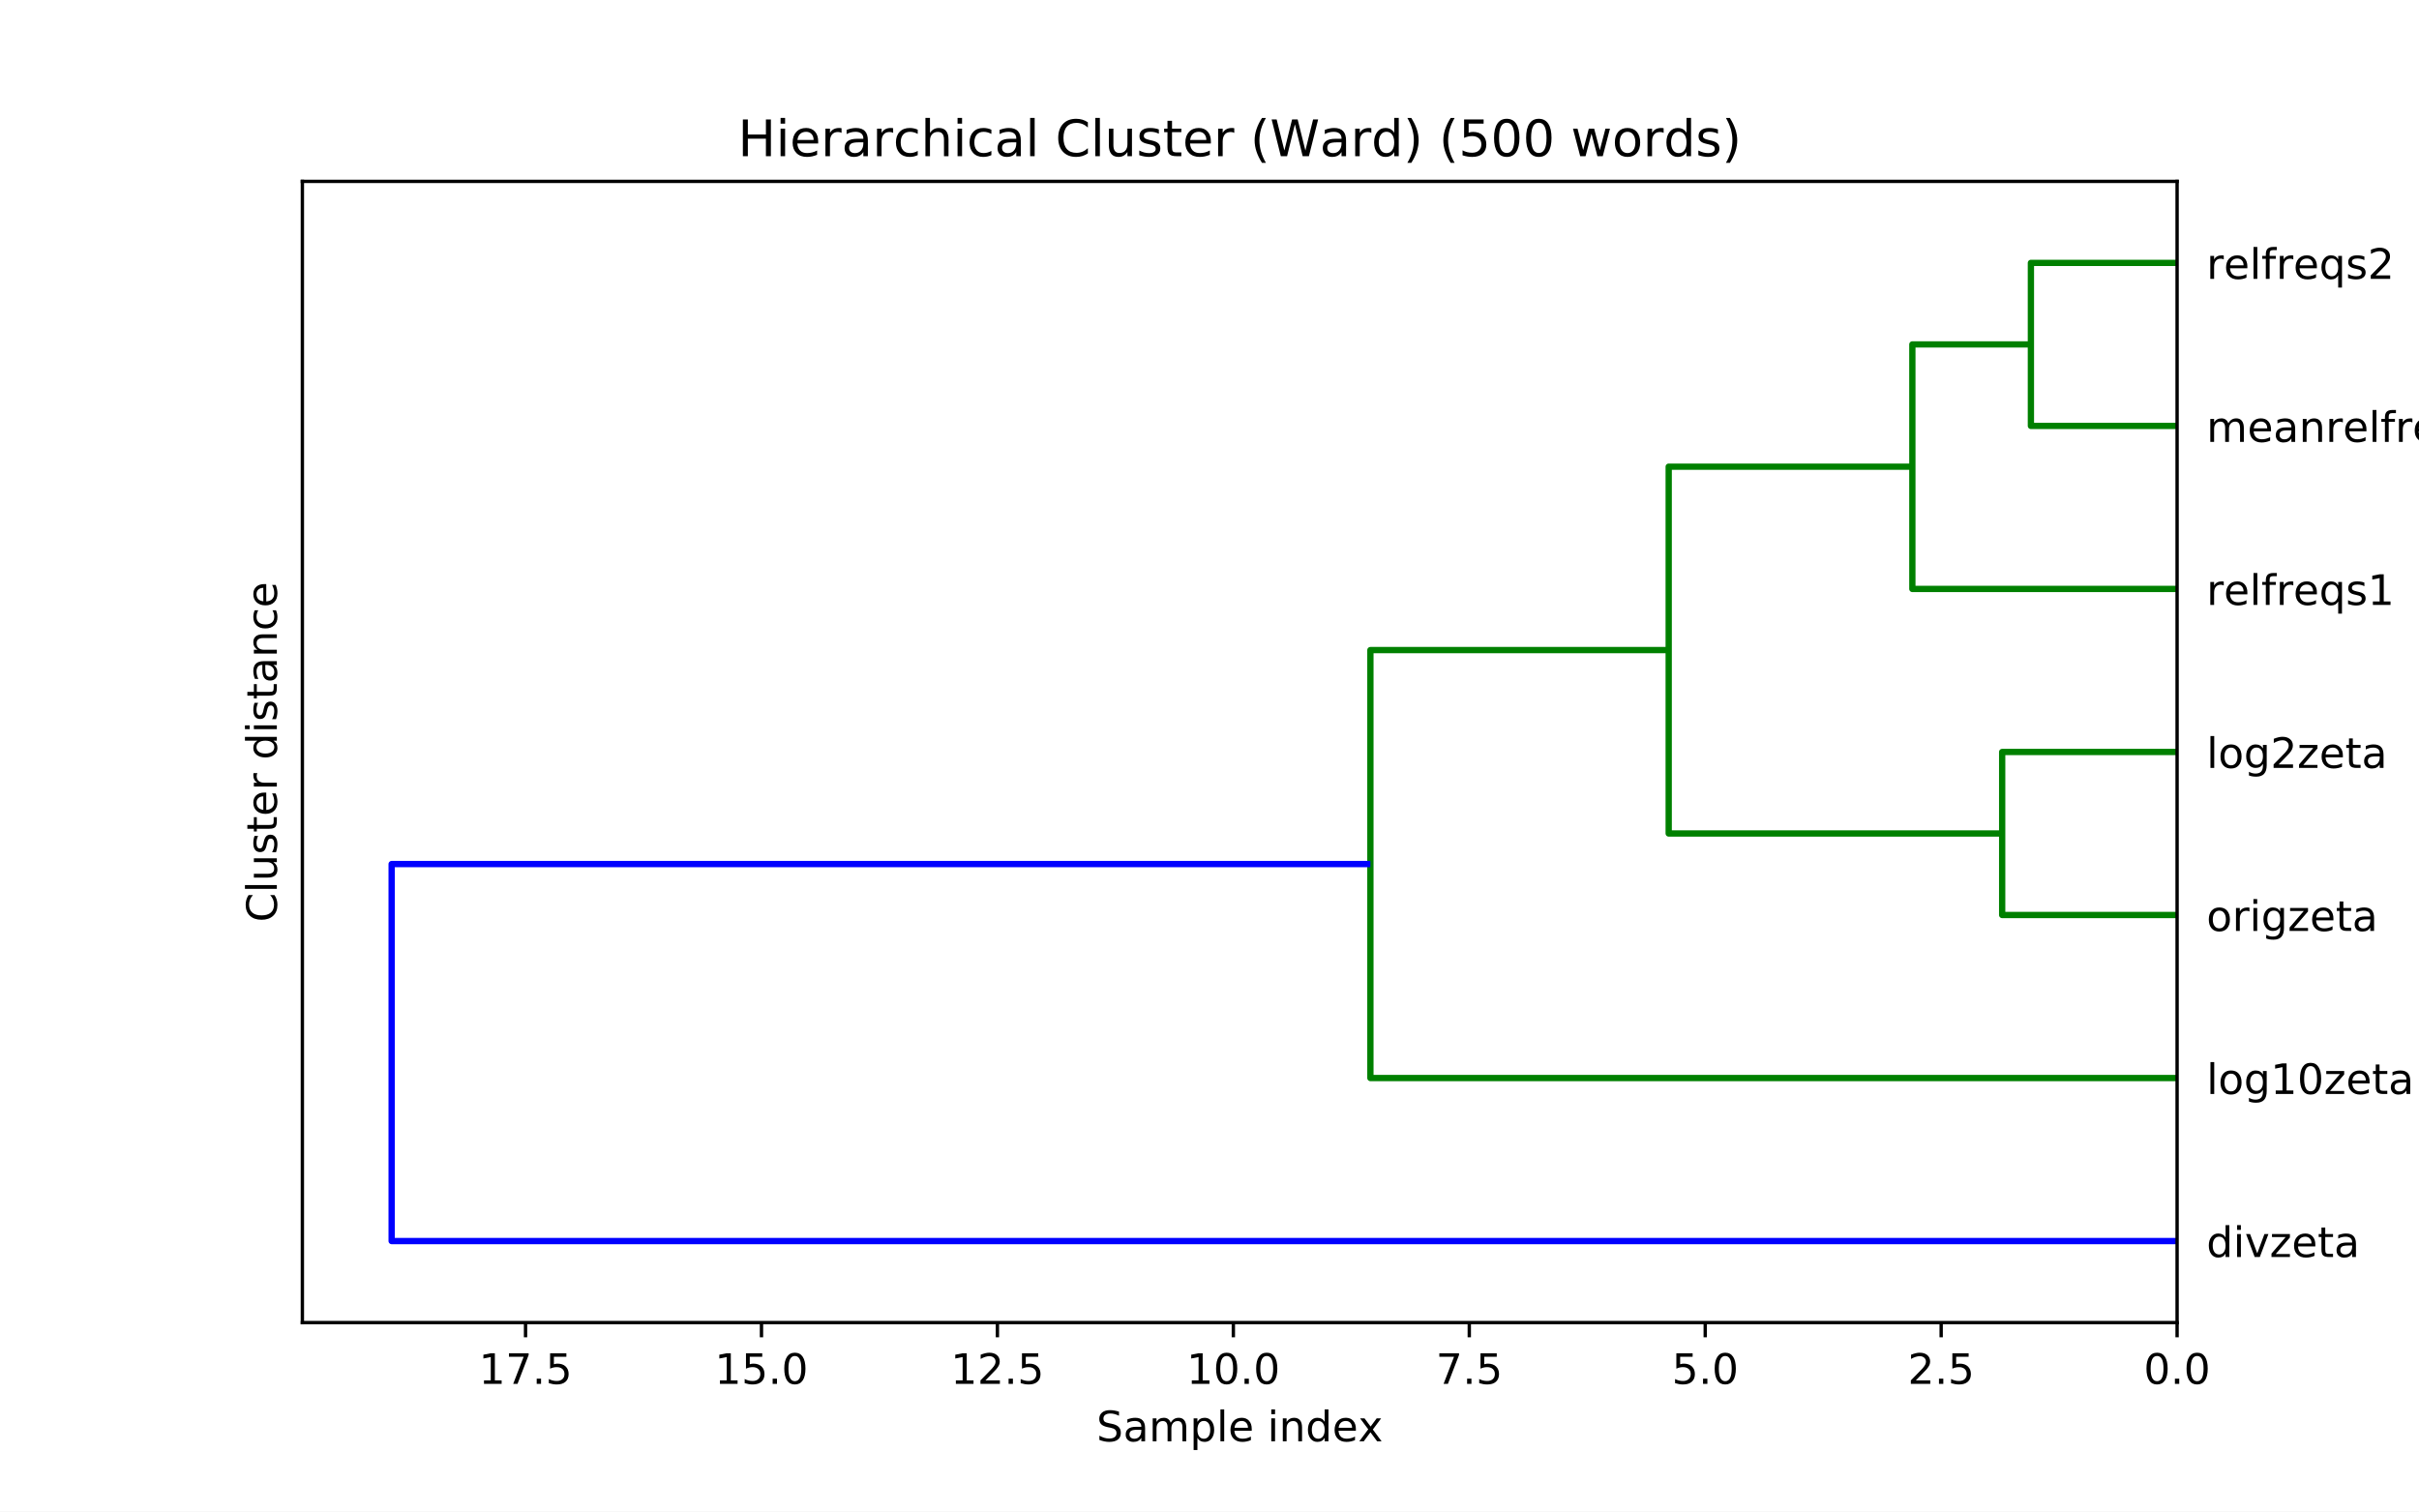
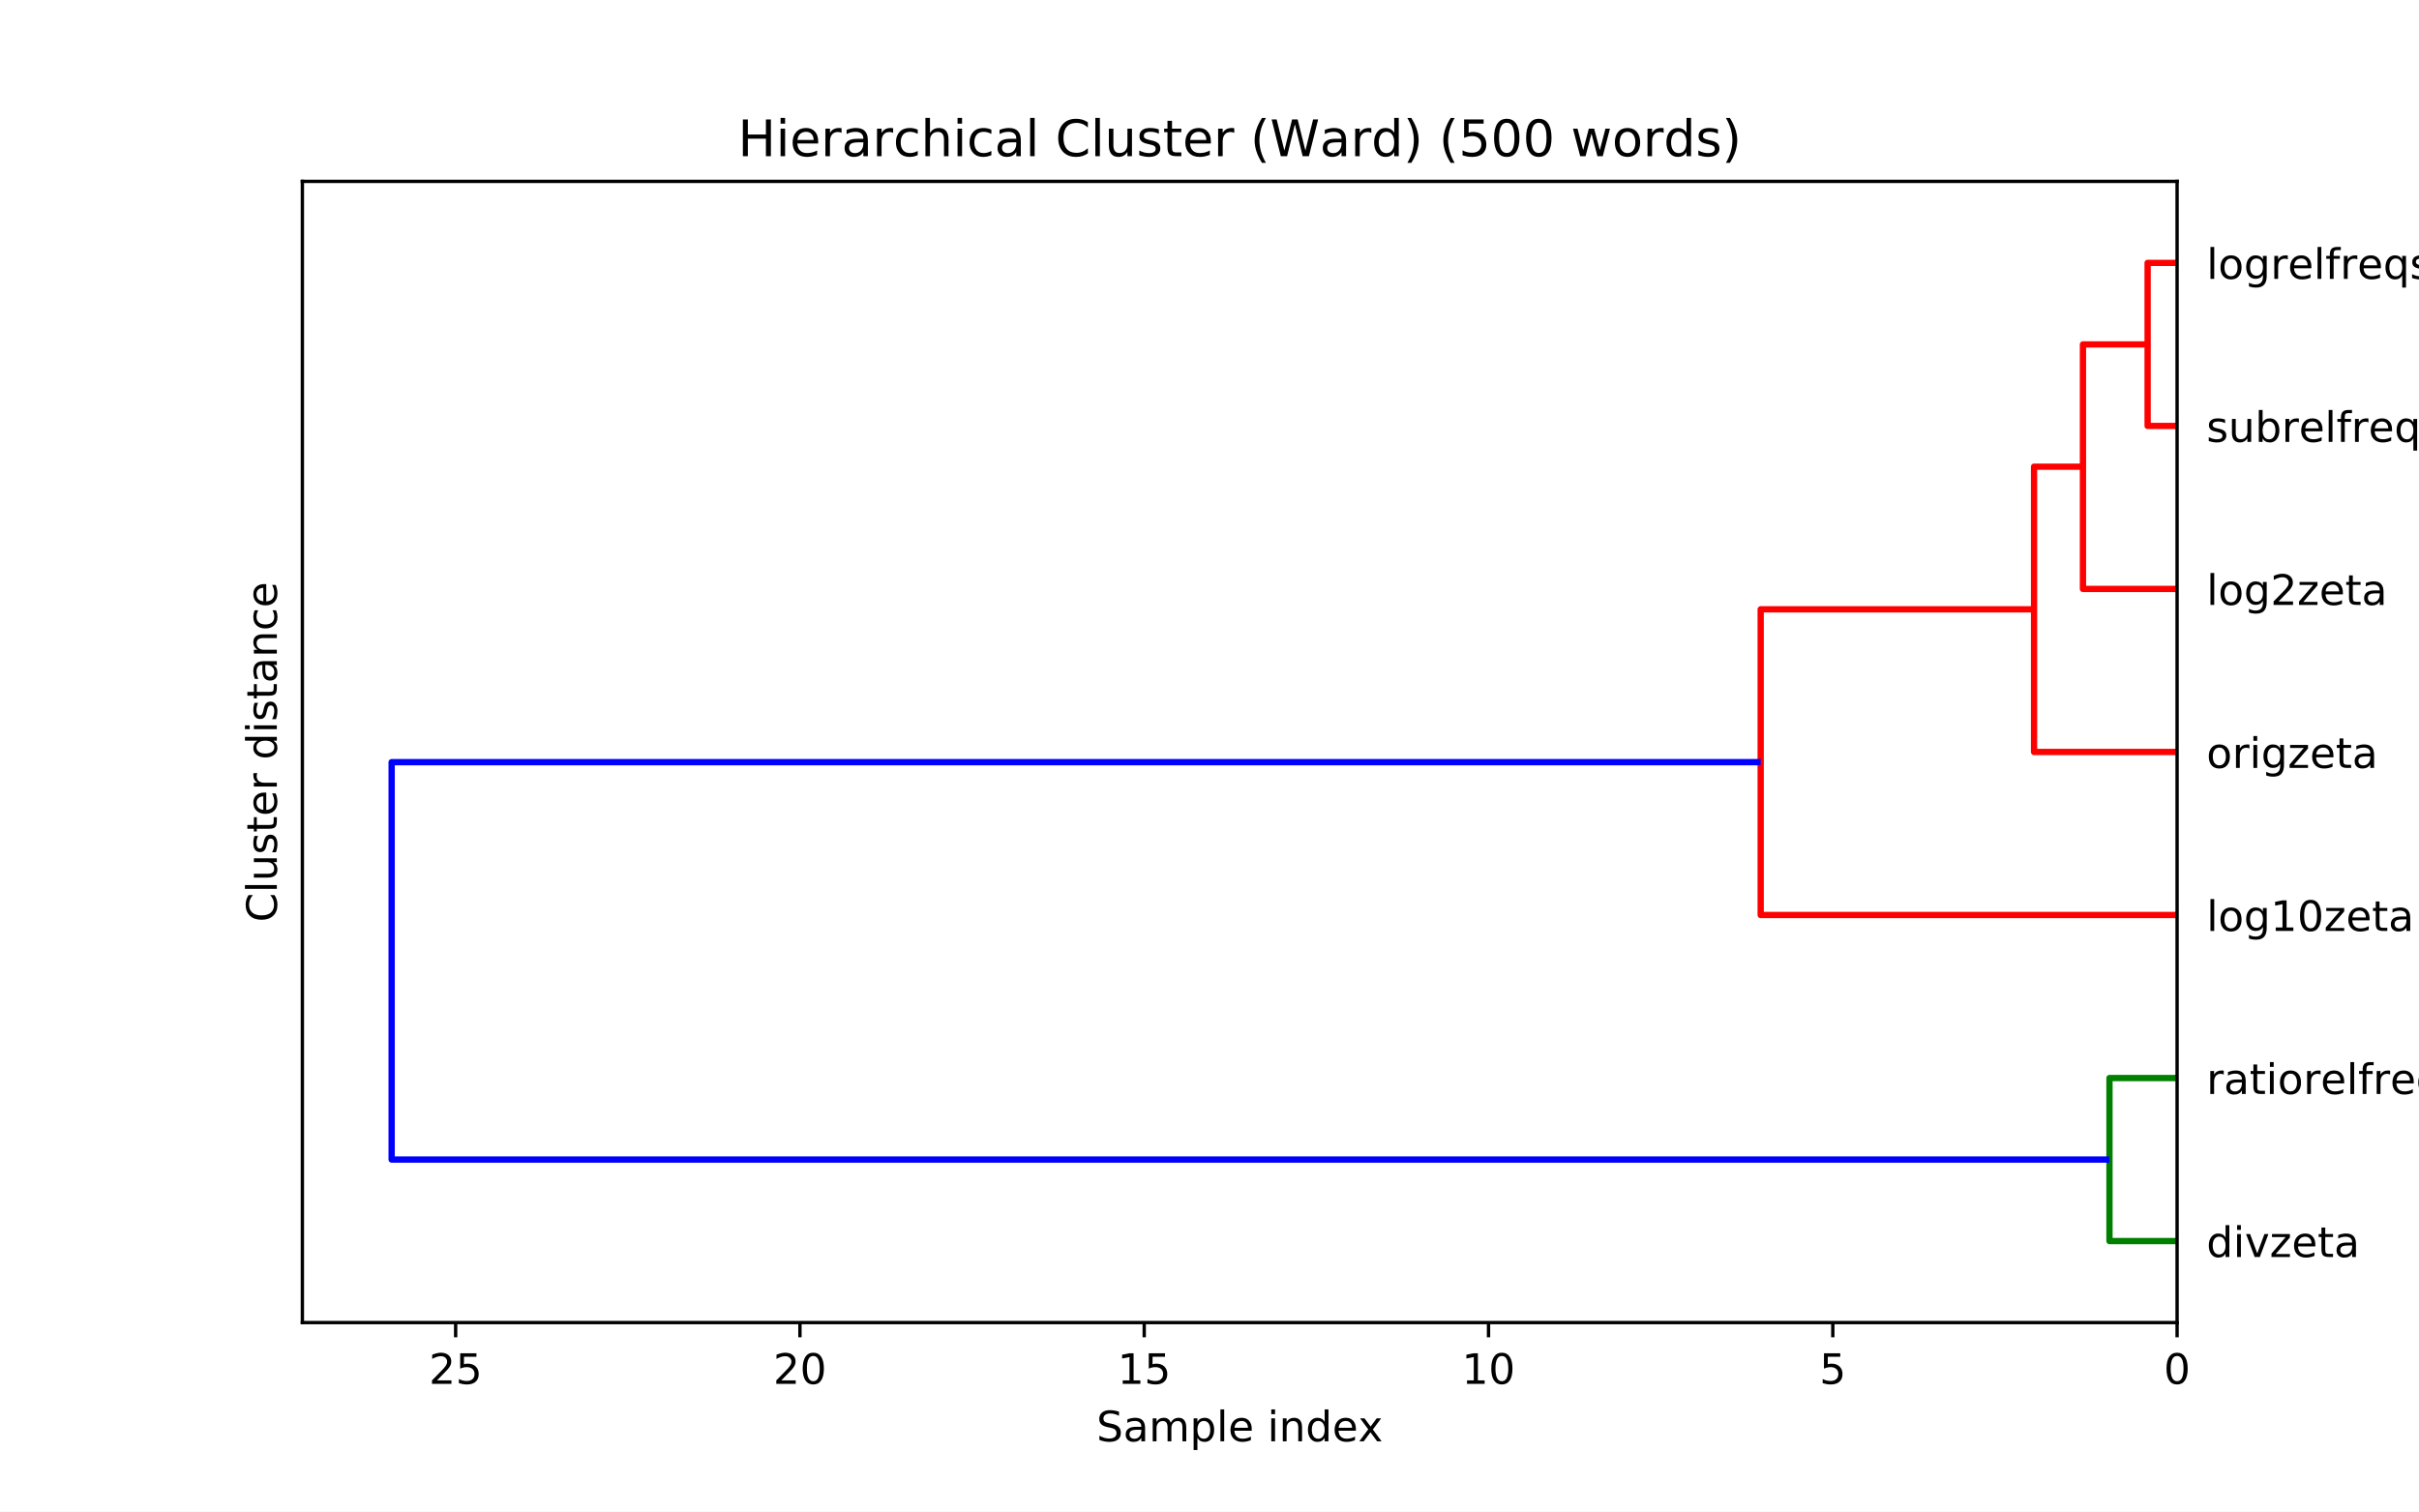
<svg xmlns="http://www.w3.org/2000/svg" xmlns:xlink="http://www.w3.org/1999/xlink" height="360pt" version="1.1" viewBox="0 0 576 360" width="576pt">
  <defs>
    <style type="text/css">
*{stroke-linecap:butt;stroke-linejoin:round;}
  </style>
  </defs>
  <g id="figure_1">
    <g id="patch_1">
      <path d="M 0 360  L 576 360  L 576 0  L 0 0  z " style="fill:#ffffff;" />
    </g>
    <g id="axes_1">
      <g id="patch_2">
        <path d="M 72 315  L 518.4 315  L 518.4 43.2  L 72 43.2  z " style="fill:#ffffff;" />
      </g>
      <g id="matplotlib.axis_1">
        <g id="xtick_1">
          <g id="line2d_1">
            <defs>
-               <path d="M 0 0  L 0 3.5  " id="m66fdde92e2" style="stroke:#000000;stroke-width:0.8;" />
-             </defs>
-             <g>
-               <use style="stroke:#000000;stroke-width:0.8;" x="518.4" xlink:href="#m66fdde92e2" y="315" />
+               <path d="M 0 0  L 0 3.5  " id="m8ba547fa14" style="stroke:#000000;stroke-width:0.8;" />
+             </defs>
+             <g>
+               <use style="stroke:#000000;stroke-width:0.8;" x="518.4" xlink:href="#m8ba547fa14" y="315" />
            </g>
          </g>
          <g id="text_1">
            <defs>
              <path d="M 31.781 66.406  Q 24.172 66.406 20.328 58.906  Q 16.5 51.422 16.5 36.375  Q 16.5 21.391 20.328 13.891  Q 24.172 6.391 31.781 6.391  Q 39.453 6.391 43.281 13.891  Q 47.125 21.391 47.125 36.375  Q 47.125 51.422 43.281 58.906  Q 39.453 66.406 31.781 66.406  z M 31.781 74.219  Q 44.047 74.219 50.516 64.516  Q 56.984 54.828 56.984 36.375  Q 56.984 17.969 50.516 8.266  Q 44.047 -1.422 31.781 -1.422  Q 19.531 -1.422 13.062 8.266  Q 6.594 17.969 6.594 36.375  Q 6.594 54.828 13.062 64.516  Q 19.531 74.219 31.781 74.219  z " id="DejaVuSans-30" />
-               <path d="M 10.688 12.406  L 21 12.406  L 21 0  L 10.688 0  z " id="DejaVuSans-2e" />
-             </defs>
-             <g transform="translate(510.4484 329.5984)scale(0.1 -0.1)">
+             </defs>
+             <g transform="translate(515.2188 329.5984)scale(0.1 -0.1)">
              <use xlink:href="#DejaVuSans-30" />
-               <use x="63.623" xlink:href="#DejaVuSans-2e" />
-               <use x="95.41" xlink:href="#DejaVuSans-30" />
            </g>
          </g>
        </g>
        <g id="xtick_2">
          <g id="line2d_2">
            <g>
-               <use style="stroke:#000000;stroke-width:0.8;" x="462.22" xlink:href="#m66fdde92e2" y="315" />
+               <use style="stroke:#000000;stroke-width:0.8;" x="436.419" xlink:href="#m8ba547fa14" y="315" />
            </g>
          </g>
          <g id="text_2">
            <defs>
-               <path d="M 19.188 8.297  L 53.609 8.297  L 53.609 0  L 7.328 0  L 7.328 8.297  Q 12.938 14.109 22.625 23.891  Q 32.328 33.688 34.812 36.531  Q 39.547 41.844 41.422 45.531  Q 43.312 49.219 43.312 52.781  Q 43.312 58.594 39.234 62.25  Q 35.156 65.922 28.609 65.922  Q 23.969 65.922 18.812 64.312  Q 13.672 62.703 7.812 59.422  L 7.812 69.391  Q 13.766 71.781 18.938 73  Q 24.125 74.219 28.422 74.219  Q 39.75 74.219 46.484 68.547  Q 53.219 62.891 53.219 53.422  Q 53.219 48.922 51.531 44.891  Q 49.859 40.875 45.406 35.406  Q 44.188 33.984 37.641 27.219  Q 31.109 20.453 19.188 8.297  z " id="DejaVuSans-32" />
              <path d="M 10.797 72.906  L 49.516 72.906  L 49.516 64.594  L 19.828 64.594  L 19.828 46.734  Q 21.969 47.469 24.109 47.828  Q 26.266 48.188 28.422 48.188  Q 40.625 48.188 47.75 41.5  Q 54.891 34.812 54.891 23.391  Q 54.891 11.625 47.562 5.094  Q 40.234 -1.422 26.906 -1.422  Q 22.312 -1.422 17.547 -0.641  Q 12.797 0.141 7.719 1.703  L 7.719 11.625  Q 12.109 9.234 16.797 8.062  Q 21.484 6.891 26.703 6.891  Q 35.156 6.891 40.078 11.328  Q 45.016 15.766 45.016 23.391  Q 45.016 31 40.078 35.438  Q 35.156 39.891 26.703 39.891  Q 22.75 39.891 18.812 39.016  Q 14.891 38.141 10.797 36.281  z " id="DejaVuSans-35" />
            </defs>
-             <g transform="translate(454.2683 329.5984)scale(0.1 -0.1)">
-               <use xlink:href="#DejaVuSans-32" />
-               <use x="63.623" xlink:href="#DejaVuSans-2e" />
-               <use x="95.41" xlink:href="#DejaVuSans-35" />
+             <g transform="translate(433.2382 329.5984)scale(0.1 -0.1)">
+               <use xlink:href="#DejaVuSans-35" />
            </g>
          </g>
        </g>
        <g id="xtick_3">
          <g id="line2d_3">
            <g>
-               <use style="stroke:#000000;stroke-width:0.8;" x="406.04" xlink:href="#m66fdde92e2" y="315" />
+               <use style="stroke:#000000;stroke-width:0.8;" x="354.439" xlink:href="#m8ba547fa14" y="315" />
            </g>
          </g>
          <g id="text_3">
-             <g transform="translate(398.0881 329.5984)scale(0.1 -0.1)">
-               <use xlink:href="#DejaVuSans-35" />
-               <use x="63.623" xlink:href="#DejaVuSans-2e" />
-               <use x="95.41" xlink:href="#DejaVuSans-30" />
+             <defs>
+               <path d="M 12.406 8.297  L 28.516 8.297  L 28.516 63.922  L 10.984 60.406  L 10.984 69.391  L 28.422 72.906  L 38.281 72.906  L 38.281 8.297  L 54.391 8.297  L 54.391 0  L 12.406 0  z " id="DejaVuSans-31" />
+             </defs>
+             <g transform="translate(348.0764 329.5984)scale(0.1 -0.1)">
+               <use xlink:href="#DejaVuSans-31" />
+               <use x="63.623" xlink:href="#DejaVuSans-30" />
            </g>
          </g>
        </g>
        <g id="xtick_4">
          <g id="line2d_4">
            <g>
-               <use style="stroke:#000000;stroke-width:0.8;" x="349.859" xlink:href="#m66fdde92e2" y="315" />
+               <use style="stroke:#000000;stroke-width:0.8;" x="272.458" xlink:href="#m8ba547fa14" y="315" />
            </g>
          </g>
          <g id="text_4">
-             <defs>
-               <path d="M 8.203 72.906  L 55.078 72.906  L 55.078 68.703  L 28.609 0  L 18.312 0  L 43.219 64.594  L 8.203 64.594  z " id="DejaVuSans-37" />
-             </defs>
-             <g transform="translate(341.9079 329.5984)scale(0.1 -0.1)">
-               <use xlink:href="#DejaVuSans-37" />
-               <use x="63.623" xlink:href="#DejaVuSans-2e" />
-               <use x="95.41" xlink:href="#DejaVuSans-35" />
+             <g transform="translate(266.0959 329.5984)scale(0.1 -0.1)">
+               <use xlink:href="#DejaVuSans-31" />
+               <use x="63.623" xlink:href="#DejaVuSans-35" />
            </g>
          </g>
        </g>
        <g id="xtick_5">
          <g id="line2d_5">
            <g>
-               <use style="stroke:#000000;stroke-width:0.8;" x="293.679" xlink:href="#m66fdde92e2" y="315" />
+               <use style="stroke:#000000;stroke-width:0.8;" x="190.478" xlink:href="#m8ba547fa14" y="315" />
            </g>
          </g>
          <g id="text_5">
            <defs>
-               <path d="M 12.406 8.297  L 28.516 8.297  L 28.516 63.922  L 10.984 60.406  L 10.984 69.391  L 28.422 72.906  L 38.281 72.906  L 38.281 8.297  L 54.391 8.297  L 54.391 0  L 12.406 0  z " id="DejaVuSans-31" />
-             </defs>
-             <g transform="translate(282.5465 329.5984)scale(0.1 -0.1)">
-               <use xlink:href="#DejaVuSans-31" />
+               <path d="M 19.188 8.297  L 53.609 8.297  L 53.609 0  L 7.328 0  L 7.328 8.297  Q 12.938 14.109 22.625 23.891  Q 32.328 33.688 34.812 36.531  Q 39.547 41.844 41.422 45.531  Q 43.312 49.219 43.312 52.781  Q 43.312 58.594 39.234 62.25  Q 35.156 65.922 28.609 65.922  Q 23.969 65.922 18.812 64.312  Q 13.672 62.703 7.812 59.422  L 7.812 69.391  Q 13.766 71.781 18.938 73  Q 24.125 74.219 28.422 74.219  Q 39.75 74.219 46.484 68.547  Q 53.219 62.891 53.219 53.422  Q 53.219 48.922 51.531 44.891  Q 49.859 40.875 45.406 35.406  Q 44.188 33.984 37.641 27.219  Q 31.109 20.453 19.188 8.297  z " id="DejaVuSans-32" />
+             </defs>
+             <g transform="translate(184.1153 329.5984)scale(0.1 -0.1)">
+               <use xlink:href="#DejaVuSans-32" />
              <use x="63.623" xlink:href="#DejaVuSans-30" />
-               <use x="127.246" xlink:href="#DejaVuSans-2e" />
-               <use x="159.033" xlink:href="#DejaVuSans-30" />
            </g>
          </g>
        </g>
        <g id="xtick_6">
          <g id="line2d_6">
            <g>
-               <use style="stroke:#000000;stroke-width:0.8;" x="237.499" xlink:href="#m66fdde92e2" y="315" />
+               <use style="stroke:#000000;stroke-width:0.8;" x="108.497" xlink:href="#m8ba547fa14" y="315" />
            </g>
          </g>
          <g id="text_6">
-             <g transform="translate(226.3663 329.5984)scale(0.1 -0.1)">
-               <use xlink:href="#DejaVuSans-31" />
-               <use x="63.623" xlink:href="#DejaVuSans-32" />
-               <use x="127.246" xlink:href="#DejaVuSans-2e" />
-               <use x="159.033" xlink:href="#DejaVuSans-35" />
-             </g>
-           </g>
-         </g>
-         <g id="xtick_7">
-           <g id="line2d_7">
-             <g>
-               <use style="stroke:#000000;stroke-width:0.8;" x="181.319" xlink:href="#m66fdde92e2" y="315" />
-             </g>
-           </g>
-           <g id="text_7">
-             <g transform="translate(170.1861 329.5984)scale(0.1 -0.1)">
-               <use xlink:href="#DejaVuSans-31" />
+             <g transform="translate(102.1348 329.5984)scale(0.1 -0.1)">
+               <use xlink:href="#DejaVuSans-32" />
              <use x="63.623" xlink:href="#DejaVuSans-35" />
-               <use x="127.246" xlink:href="#DejaVuSans-2e" />
-               <use x="159.033" xlink:href="#DejaVuSans-30" />
-             </g>
-           </g>
-         </g>
-         <g id="xtick_8">
-           <g id="line2d_8">
-             <g>
-               <use style="stroke:#000000;stroke-width:0.8;" x="125.139" xlink:href="#m66fdde92e2" y="315" />
-             </g>
-           </g>
-           <g id="text_8">
-             <g transform="translate(114.006 329.5984)scale(0.1 -0.1)">
-               <use xlink:href="#DejaVuSans-31" />
-               <use x="63.623" xlink:href="#DejaVuSans-37" />
-               <use x="127.246" xlink:href="#DejaVuSans-2e" />
-               <use x="159.033" xlink:href="#DejaVuSans-35" />
-             </g>
-           </g>
-         </g>
-         <g id="text_9">
+             </g>
+           </g>
+         </g>
+         <g id="text_7">
          <defs>
            <path d="M 53.516 70.516  L 53.516 60.891  Q 47.906 63.578 42.922 64.891  Q 37.938 66.219 33.297 66.219  Q 25.25 66.219 20.875 63.094  Q 16.5 59.969 16.5 54.203  Q 16.5 49.359 19.406 46.891  Q 22.312 44.438 30.422 42.922  L 36.375 41.703  Q 47.406 39.594 52.656 34.297  Q 57.906 29 57.906 20.125  Q 57.906 9.516 50.797 4.047  Q 43.703 -1.422 29.984 -1.422  Q 24.812 -1.422 18.969 -0.25  Q 13.141 0.922 6.891 3.219  L 6.891 13.375  Q 12.891 10.016 18.656 8.297  Q 24.422 6.594 29.984 6.594  Q 38.422 6.594 43.016 9.906  Q 47.609 13.234 47.609 19.391  Q 47.609 24.75 44.312 27.781  Q 41.016 30.812 33.5 32.328  L 27.484 33.5  Q 16.453 35.688 11.516 40.375  Q 6.594 45.062 6.594 53.422  Q 6.594 63.094 13.406 68.656  Q 20.219 74.219 32.172 74.219  Q 37.312 74.219 42.625 73.281  Q 47.953 72.359 53.516 70.516  z " id="DejaVuSans-53" />
            <path d="M 34.281 27.484  Q 23.391 27.484 19.188 25  Q 14.984 22.516 14.984 16.5  Q 14.984 11.719 18.141 8.906  Q 21.297 6.109 26.703 6.109  Q 34.188 6.109 38.703 11.406  Q 43.219 16.703 43.219 25.484  L 43.219 27.484  z M 52.203 31.203  L 52.203 0  L 43.219 0  L 43.219 8.297  Q 40.141 3.328 35.547 0.953  Q 30.953 -1.422 24.312 -1.422  Q 15.922 -1.422 10.953 3.297  Q 6 8.016 6 15.922  Q 6 25.141 12.172 29.828  Q 18.359 34.516 30.609 34.516  L 43.219 34.516  L 43.219 35.406  Q 43.219 41.609 39.141 45  Q 35.062 48.391 27.688 48.391  Q 23 48.391 18.547 47.266  Q 14.109 46.141 10.016 43.891  L 10.016 52.203  Q 14.938 54.109 19.578 55.047  Q 24.219 56 28.609 56  Q 40.484 56 46.344 49.844  Q 52.203 43.703 52.203 31.203  z " id="DejaVuSans-61" />
            <path d="M 52 44.188  Q 55.375 50.25 60.062 53.125  Q 64.75 56 71.094 56  Q 79.641 56 84.281 50.016  Q 88.922 44.047 88.922 33.016  L 88.922 0  L 79.891 0  L 79.891 32.719  Q 79.891 40.578 77.094 44.375  Q 74.312 48.188 68.609 48.188  Q 61.625 48.188 57.562 43.547  Q 53.516 38.922 53.516 30.906  L 53.516 0  L 44.484 0  L 44.484 32.719  Q 44.484 40.625 41.703 44.406  Q 38.922 48.188 33.109 48.188  Q 26.219 48.188 22.156 43.531  Q 18.109 38.875 18.109 30.906  L 18.109 0  L 9.078 0  L 9.078 54.688  L 18.109 54.688  L 18.109 46.188  Q 21.188 51.219 25.484 53.609  Q 29.781 56 35.688 56  Q 41.656 56 45.828 52.969  Q 50 49.953 52 44.188  z " id="DejaVuSans-6d" />
            <path d="M 18.109 8.203  L 18.109 -20.797  L 9.078 -20.797  L 9.078 54.688  L 18.109 54.688  L 18.109 46.391  Q 20.953 51.266 25.266 53.625  Q 29.594 56 35.594 56  Q 45.562 56 51.781 48.094  Q 58.016 40.188 58.016 27.297  Q 58.016 14.406 51.781 6.484  Q 45.562 -1.422 35.594 -1.422  Q 29.594 -1.422 25.266 0.953  Q 20.953 3.328 18.109 8.203  z M 48.688 27.297  Q 48.688 37.203 44.609 42.844  Q 40.531 48.484 33.406 48.484  Q 26.266 48.484 22.188 42.844  Q 18.109 37.203 18.109 27.297  Q 18.109 17.391 22.188 11.75  Q 26.266 6.109 33.406 6.109  Q 40.531 6.109 44.609 11.75  Q 48.688 17.391 48.688 27.297  z " id="DejaVuSans-70" />
            <path d="M 9.422 75.984  L 18.406 75.984  L 18.406 0  L 9.422 0  z " id="DejaVuSans-6c" />
            <path d="M 56.203 29.594  L 56.203 25.203  L 14.891 25.203  Q 15.484 15.922 20.484 11.062  Q 25.484 6.203 34.422 6.203  Q 39.594 6.203 44.453 7.469  Q 49.312 8.734 54.109 11.281  L 54.109 2.781  Q 49.266 0.734 44.188 -0.344  Q 39.109 -1.422 33.891 -1.422  Q 20.797 -1.422 13.156 6.188  Q 5.516 13.812 5.516 26.812  Q 5.516 40.234 12.766 48.109  Q 20.016 56 32.328 56  Q 43.359 56 49.781 48.891  Q 56.203 41.797 56.203 29.594  z M 47.219 32.234  Q 47.125 39.594 43.094 43.984  Q 39.062 48.391 32.422 48.391  Q 24.906 48.391 20.391 44.141  Q 15.875 39.891 15.188 32.172  z " id="DejaVuSans-65" />
            <path id="DejaVuSans-20" />
            <path d="M 9.422 54.688  L 18.406 54.688  L 18.406 0  L 9.422 0  z M 9.422 75.984  L 18.406 75.984  L 18.406 64.594  L 9.422 64.594  z " id="DejaVuSans-69" />
            <path d="M 54.891 33.016  L 54.891 0  L 45.906 0  L 45.906 32.719  Q 45.906 40.484 42.875 44.328  Q 39.844 48.188 33.797 48.188  Q 26.516 48.188 22.312 43.547  Q 18.109 38.922 18.109 30.906  L 18.109 0  L 9.078 0  L 9.078 54.688  L 18.109 54.688  L 18.109 46.188  Q 21.344 51.125 25.703 53.562  Q 30.078 56 35.797 56  Q 45.219 56 50.047 50.172  Q 54.891 44.344 54.891 33.016  z " id="DejaVuSans-6e" />
            <path d="M 45.406 46.391  L 45.406 75.984  L 54.391 75.984  L 54.391 0  L 45.406 0  L 45.406 8.203  Q 42.578 3.328 38.25 0.953  Q 33.938 -1.422 27.875 -1.422  Q 17.969 -1.422 11.734 6.484  Q 5.516 14.406 5.516 27.297  Q 5.516 40.188 11.734 48.094  Q 17.969 56 27.875 56  Q 33.938 56 38.25 53.625  Q 42.578 51.266 45.406 46.391  z M 14.797 27.297  Q 14.797 17.391 18.875 11.75  Q 22.953 6.109 30.078 6.109  Q 37.203 6.109 41.297 11.75  Q 45.406 17.391 45.406 27.297  Q 45.406 37.203 41.297 42.844  Q 37.203 48.484 30.078 48.484  Q 22.953 48.484 18.875 42.844  Q 14.797 37.203 14.797 27.297  z " id="DejaVuSans-64" />
            <path d="M 54.891 54.688  L 35.109 28.078  L 55.906 0  L 45.312 0  L 29.391 21.484  L 13.484 0  L 2.875 0  L 24.125 28.609  L 4.688 54.688  L 15.281 54.688  L 29.781 35.203  L 44.281 54.688  z " id="DejaVuSans-78" />
          </defs>
          <g transform="translate(261.0953 343.2766)scale(0.1 -0.1)">
            <use xlink:href="#DejaVuSans-53" />
            <use x="63.477" xlink:href="#DejaVuSans-61" />
            <use x="124.756" xlink:href="#DejaVuSans-6d" />
            <use x="222.168" xlink:href="#DejaVuSans-70" />
            <use x="285.645" xlink:href="#DejaVuSans-6c" />
            <use x="313.428" xlink:href="#DejaVuSans-65" />
            <use x="374.951" xlink:href="#DejaVuSans-20" />
            <use x="406.738" xlink:href="#DejaVuSans-69" />
            <use x="434.521" xlink:href="#DejaVuSans-6e" />
            <use x="497.9" xlink:href="#DejaVuSans-64" />
            <use x="561.377" xlink:href="#DejaVuSans-65" />
            <use x="622.885" xlink:href="#DejaVuSans-78" />
          </g>
        </g>
      </g>
      <g id="matplotlib.axis_2">
        <g id="ytick_1">
-           <g id="text_10">
+           <g id="text_8">
            <defs>
              <path d="M 2.984 54.688  L 12.5 54.688  L 29.594 8.797  L 46.688 54.688  L 56.203 54.688  L 35.688 0  L 23.484 0  z " id="DejaVuSans-76" />
              <path d="M 5.516 54.688  L 48.188 54.688  L 48.188 46.484  L 14.406 7.172  L 48.188 7.172  L 48.188 0  L 4.297 0  L 4.297 8.203  L 38.094 47.516  L 5.516 47.516  z " id="DejaVuSans-7a" />
              <path d="M 18.312 70.219  L 18.312 54.688  L 36.812 54.688  L 36.812 47.703  L 18.312 47.703  L 18.312 18.016  Q 18.312 11.328 20.141 9.422  Q 21.969 7.516 27.594 7.516  L 36.812 7.516  L 36.812 0  L 27.594 0  Q 17.188 0 13.234 3.875  Q 9.281 7.766 9.281 18.016  L 9.281 47.703  L 2.688 47.703  L 2.688 54.688  L 9.281 54.688  L 9.281 70.219  z " id="DejaVuSans-74" />
            </defs>
            <g transform="translate(525.4 299.3849)scale(0.1 -0.1)">
              <use xlink:href="#DejaVuSans-64" />
              <use x="63.477" xlink:href="#DejaVuSans-69" />
              <use x="91.26" xlink:href="#DejaVuSans-76" />
              <use x="150.439" xlink:href="#DejaVuSans-7a" />
              <use x="202.93" xlink:href="#DejaVuSans-65" />
              <use x="264.453" xlink:href="#DejaVuSans-74" />
              <use x="303.662" xlink:href="#DejaVuSans-61" />
            </g>
          </g>
        </g>
        <g id="ytick_2">
-           <g id="text_11">
-             <defs>
+           <g id="text_9">
+             <defs>
+               <path d="M 41.109 46.297  Q 39.594 47.172 37.812 47.578  Q 36.031 48 33.891 48  Q 26.266 48 22.188 43.047  Q 18.109 38.094 18.109 28.812  L 18.109 0  L 9.078 0  L 9.078 54.688  L 18.109 54.688  L 18.109 46.188  Q 20.953 51.172 25.484 53.578  Q 30.031 56 36.531 56  Q 37.453 56 38.578 55.875  Q 39.703 55.766 41.062 55.516  z " id="DejaVuSans-72" />
              <path d="M 30.609 48.391  Q 23.391 48.391 19.188 42.75  Q 14.984 37.109 14.984 27.297  Q 14.984 17.484 19.156 11.844  Q 23.344 6.203 30.609 6.203  Q 37.797 6.203 41.984 11.859  Q 46.188 17.531 46.188 27.297  Q 46.188 37.016 41.984 42.703  Q 37.797 48.391 30.609 48.391  z M 30.609 56  Q 42.328 56 49.016 48.375  Q 55.719 40.766 55.719 27.297  Q 55.719 13.875 49.016 6.219  Q 42.328 -1.422 30.609 -1.422  Q 18.844 -1.422 12.172 6.219  Q 5.516 13.875 5.516 27.297  Q 5.516 40.766 12.172 48.375  Q 18.844 56 30.609 56  z " id="DejaVuSans-6f" />
+               <path d="M 37.109 75.984  L 37.109 68.5  L 28.516 68.5  Q 23.688 68.5 21.797 66.547  Q 19.922 64.594 19.922 59.516  L 19.922 54.688  L 34.719 54.688  L 34.719 47.703  L 19.922 47.703  L 19.922 0  L 10.891 0  L 10.891 47.703  L 2.297 47.703  L 2.297 54.688  L 10.891 54.688  L 10.891 58.5  Q 10.891 67.625 15.141 71.797  Q 19.391 75.984 28.609 75.984  z " id="DejaVuSans-66" />
+               <path d="M 14.797 27.297  Q 14.797 17.391 18.875 11.75  Q 22.953 6.109 30.078 6.109  Q 37.203 6.109 41.297 11.75  Q 45.406 17.391 45.406 27.297  Q 45.406 37.203 41.297 42.844  Q 37.203 48.484 30.078 48.484  Q 22.953 48.484 18.875 42.844  Q 14.797 37.203 14.797 27.297  z M 45.406 8.203  Q 42.578 3.328 38.25 0.953  Q 33.938 -1.422 27.875 -1.422  Q 17.969 -1.422 11.734 6.484  Q 5.516 14.406 5.516 27.297  Q 5.516 40.188 11.734 48.094  Q 17.969 56 27.875 56  Q 33.938 56 38.25 53.625  Q 42.578 51.266 45.406 46.391  L 45.406 54.688  L 54.391 54.688  L 54.391 -20.797  L 45.406 -20.797  z " id="DejaVuSans-71" />
+               <path d="M 44.281 53.078  L 44.281 44.578  Q 40.484 46.531 36.375 47.5  Q 32.281 48.484 27.875 48.484  Q 21.188 48.484 17.844 46.438  Q 14.5 44.391 14.5 40.281  Q 14.5 37.156 16.891 35.375  Q 19.281 33.594 26.516 31.984  L 29.594 31.297  Q 39.156 29.25 43.188 25.516  Q 47.219 21.781 47.219 15.094  Q 47.219 7.469 41.188 3.016  Q 35.156 -1.422 24.609 -1.422  Q 20.219 -1.422 15.453 -0.562  Q 10.688 0.297 5.422 2  L 5.422 11.281  Q 10.406 8.688 15.234 7.391  Q 20.062 6.109 24.812 6.109  Q 31.156 6.109 34.562 8.281  Q 37.984 10.453 37.984 14.406  Q 37.984 18.062 35.516 20.016  Q 33.062 21.969 24.703 23.781  L 21.578 24.516  Q 13.234 26.266 9.516 29.906  Q 5.812 33.547 5.812 39.891  Q 5.812 47.609 11.281 51.797  Q 16.75 56 26.812 56  Q 31.781 56 36.172 55.266  Q 40.578 54.547 44.281 53.078  z " id="DejaVuSans-73" />
+             </defs>
+             <g transform="translate(525.4 260.5564)scale(0.1 -0.1)">
+               <use xlink:href="#DejaVuSans-72" />
+               <use x="41.113" xlink:href="#DejaVuSans-61" />
+               <use x="102.393" xlink:href="#DejaVuSans-74" />
+               <use x="141.602" xlink:href="#DejaVuSans-69" />
+               <use x="169.385" xlink:href="#DejaVuSans-6f" />
+               <use x="230.566" xlink:href="#DejaVuSans-72" />
+               <use x="271.648" xlink:href="#DejaVuSans-65" />
+               <use x="333.172" xlink:href="#DejaVuSans-6c" />
+               <use x="360.955" xlink:href="#DejaVuSans-66" />
+               <use x="396.16" xlink:href="#DejaVuSans-72" />
+               <use x="437.242" xlink:href="#DejaVuSans-65" />
+               <use x="498.766" xlink:href="#DejaVuSans-71" />
+               <use x="562.242" xlink:href="#DejaVuSans-73" />
+             </g>
+           </g>
+         </g>
+         <g id="ytick_3">
+           <g id="text_10">
+             <defs>
              <path d="M 45.406 27.984  Q 45.406 37.75 41.375 43.109  Q 37.359 48.484 30.078 48.484  Q 22.859 48.484 18.828 43.109  Q 14.797 37.75 14.797 27.984  Q 14.797 18.266 18.828 12.891  Q 22.859 7.516 30.078 7.516  Q 37.359 7.516 41.375 12.891  Q 45.406 18.266 45.406 27.984  z M 54.391 6.781  Q 54.391 -7.172 48.188 -13.984  Q 42 -20.797 29.203 -20.797  Q 24.469 -20.797 20.266 -20.094  Q 16.062 -19.391 12.109 -17.922  L 12.109 -9.188  Q 16.062 -11.328 19.922 -12.344  Q 23.781 -13.375 27.781 -13.375  Q 36.625 -13.375 41.016 -8.766  Q 45.406 -4.156 45.406 5.172  L 45.406 9.625  Q 42.625 4.781 38.281 2.391  Q 33.938 0 27.875 0  Q 17.828 0 11.672 7.656  Q 5.516 15.328 5.516 27.984  Q 5.516 40.672 11.672 48.328  Q 17.828 56 27.875 56  Q 33.938 56 38.281 53.609  Q 42.625 51.219 45.406 46.391  L 45.406 54.688  L 54.391 54.688  z " id="DejaVuSans-67" />
            </defs>
-             <g transform="translate(525.4 260.5564)scale(0.1 -0.1)">
+             <g transform="translate(525.4 221.7278)scale(0.1 -0.1)">
              <use xlink:href="#DejaVuSans-6c" />
              <use x="27.783" xlink:href="#DejaVuSans-6f" />
              <use x="88.965" xlink:href="#DejaVuSans-67" />
              <use x="152.441" xlink:href="#DejaVuSans-31" />
              <use x="216.064" xlink:href="#DejaVuSans-30" />
              <use x="279.688" xlink:href="#DejaVuSans-7a" />
              <use x="332.178" xlink:href="#DejaVuSans-65" />
              <use x="393.701" xlink:href="#DejaVuSans-74" />
              <use x="432.91" xlink:href="#DejaVuSans-61" />
            </g>
          </g>
        </g>
-         <g id="ytick_3">
-           <g id="text_12">
-             <defs>
-               <path d="M 41.109 46.297  Q 39.594 47.172 37.812 47.578  Q 36.031 48 33.891 48  Q 26.266 48 22.188 43.047  Q 18.109 38.094 18.109 28.812  L 18.109 0  L 9.078 0  L 9.078 54.688  L 18.109 54.688  L 18.109 46.188  Q 20.953 51.172 25.484 53.578  Q 30.031 56 36.531 56  Q 37.453 56 38.578 55.875  Q 39.703 55.766 41.062 55.516  z " id="DejaVuSans-72" />
-             </defs>
-             <g transform="translate(525.4 221.7278)scale(0.1 -0.1)">
+         <g id="ytick_4">
+           <g id="text_11">
+             <g transform="translate(525.4 182.8992)scale(0.1 -0.1)">
              <use xlink:href="#DejaVuSans-6f" />
              <use x="61.182" xlink:href="#DejaVuSans-72" />
              <use x="102.295" xlink:href="#DejaVuSans-69" />
              <use x="130.078" xlink:href="#DejaVuSans-67" />
              <use x="193.555" xlink:href="#DejaVuSans-7a" />
              <use x="246.045" xlink:href="#DejaVuSans-65" />
              <use x="307.568" xlink:href="#DejaVuSans-74" />
              <use x="346.777" xlink:href="#DejaVuSans-61" />
            </g>
          </g>
        </g>
-         <g id="ytick_4">
-           <g id="text_13">
-             <g transform="translate(525.4 182.8992)scale(0.1 -0.1)">
+         <g id="ytick_5">
+           <g id="text_12">
+             <g transform="translate(525.4 144.0706)scale(0.1 -0.1)">
              <use xlink:href="#DejaVuSans-6c" />
              <use x="27.783" xlink:href="#DejaVuSans-6f" />
              <use x="88.965" xlink:href="#DejaVuSans-67" />
              <use x="152.441" xlink:href="#DejaVuSans-32" />
              <use x="216.064" xlink:href="#DejaVuSans-7a" />
              <use x="268.555" xlink:href="#DejaVuSans-65" />
              <use x="330.078" xlink:href="#DejaVuSans-74" />
              <use x="369.287" xlink:href="#DejaVuSans-61" />
            </g>
          </g>
        </g>
-         <g id="ytick_5">
+         <g id="ytick_6">
+           <g id="text_13">
+             <defs>
+               <path d="M 8.5 21.578  L 8.5 54.688  L 17.484 54.688  L 17.484 21.922  Q 17.484 14.156 20.5 10.266  Q 23.531 6.391 29.594 6.391  Q 36.859 6.391 41.078 11.031  Q 45.312 15.672 45.312 23.688  L 45.312 54.688  L 54.297 54.688  L 54.297 0  L 45.312 0  L 45.312 8.406  Q 42.047 3.422 37.719 1  Q 33.406 -1.422 27.688 -1.422  Q 18.266 -1.422 13.375 4.438  Q 8.5 10.297 8.5 21.578  z M 31.109 56  z " id="DejaVuSans-75" />
+               <path d="M 48.688 27.297  Q 48.688 37.203 44.609 42.844  Q 40.531 48.484 33.406 48.484  Q 26.266 48.484 22.188 42.844  Q 18.109 37.203 18.109 27.297  Q 18.109 17.391 22.188 11.75  Q 26.266 6.109 33.406 6.109  Q 40.531 6.109 44.609 11.75  Q 48.688 17.391 48.688 27.297  z M 18.109 46.391  Q 20.953 51.266 25.266 53.625  Q 29.594 56 35.594 56  Q 45.562 56 51.781 48.094  Q 58.016 40.188 58.016 27.297  Q 58.016 14.406 51.781 6.484  Q 45.562 -1.422 35.594 -1.422  Q 29.594 -1.422 25.266 0.953  Q 20.953 3.328 18.109 8.203  L 18.109 0  L 9.078 0  L 9.078 75.984  L 18.109 75.984  z " id="DejaVuSans-62" />
+             </defs>
+             <g transform="translate(525.4 105.2421)scale(0.1 -0.1)">
+               <use xlink:href="#DejaVuSans-73" />
+               <use x="52.1" xlink:href="#DejaVuSans-75" />
+               <use x="115.479" xlink:href="#DejaVuSans-62" />
+               <use x="178.955" xlink:href="#DejaVuSans-72" />
+               <use x="220.037" xlink:href="#DejaVuSans-65" />
+               <use x="281.561" xlink:href="#DejaVuSans-6c" />
+               <use x="309.344" xlink:href="#DejaVuSans-66" />
+               <use x="344.549" xlink:href="#DejaVuSans-72" />
+               <use x="385.631" xlink:href="#DejaVuSans-65" />
+               <use x="447.154" xlink:href="#DejaVuSans-71" />
+               <use x="510.631" xlink:href="#DejaVuSans-73" />
+             </g>
+           </g>
+         </g>
+         <g id="ytick_7">
          <g id="text_14">
-             <defs>
-               <path d="M 37.109 75.984  L 37.109 68.5  L 28.516 68.5  Q 23.688 68.5 21.797 66.547  Q 19.922 64.594 19.922 59.516  L 19.922 54.688  L 34.719 54.688  L 34.719 47.703  L 19.922 47.703  L 19.922 0  L 10.891 0  L 10.891 47.703  L 2.297 47.703  L 2.297 54.688  L 10.891 54.688  L 10.891 58.5  Q 10.891 67.625 15.141 71.797  Q 19.391 75.984 28.609 75.984  z " id="DejaVuSans-66" />
-               <path d="M 14.797 27.297  Q 14.797 17.391 18.875 11.75  Q 22.953 6.109 30.078 6.109  Q 37.203 6.109 41.297 11.75  Q 45.406 17.391 45.406 27.297  Q 45.406 37.203 41.297 42.844  Q 37.203 48.484 30.078 48.484  Q 22.953 48.484 18.875 42.844  Q 14.797 37.203 14.797 27.297  z M 45.406 8.203  Q 42.578 3.328 38.25 0.953  Q 33.938 -1.422 27.875 -1.422  Q 17.969 -1.422 11.734 6.484  Q 5.516 14.406 5.516 27.297  Q 5.516 40.188 11.734 48.094  Q 17.969 56 27.875 56  Q 33.938 56 38.25 53.625  Q 42.578 51.266 45.406 46.391  L 45.406 54.688  L 54.391 54.688  L 54.391 -20.797  L 45.406 -20.797  z " id="DejaVuSans-71" />
-               <path d="M 44.281 53.078  L 44.281 44.578  Q 40.484 46.531 36.375 47.5  Q 32.281 48.484 27.875 48.484  Q 21.188 48.484 17.844 46.438  Q 14.5 44.391 14.5 40.281  Q 14.5 37.156 16.891 35.375  Q 19.281 33.594 26.516 31.984  L 29.594 31.297  Q 39.156 29.25 43.188 25.516  Q 47.219 21.781 47.219 15.094  Q 47.219 7.469 41.188 3.016  Q 35.156 -1.422 24.609 -1.422  Q 20.219 -1.422 15.453 -0.562  Q 10.688 0.297 5.422 2  L 5.422 11.281  Q 10.406 8.688 15.234 7.391  Q 20.062 6.109 24.812 6.109  Q 31.156 6.109 34.562 8.281  Q 37.984 10.453 37.984 14.406  Q 37.984 18.062 35.516 20.016  Q 33.062 21.969 24.703 23.781  L 21.578 24.516  Q 13.234 26.266 9.516 29.906  Q 5.812 33.547 5.812 39.891  Q 5.812 47.609 11.281 51.797  Q 16.75 56 26.812 56  Q 31.781 56 36.172 55.266  Q 40.578 54.547 44.281 53.078  z " id="DejaVuSans-73" />
-             </defs>
-             <g transform="translate(525.4 144.0706)scale(0.1 -0.1)">
-               <use xlink:href="#DejaVuSans-72" />
-               <use x="41.082" xlink:href="#DejaVuSans-65" />
-               <use x="102.605" xlink:href="#DejaVuSans-6c" />
-               <use x="130.389" xlink:href="#DejaVuSans-66" />
-               <use x="165.594" xlink:href="#DejaVuSans-72" />
-               <use x="206.676" xlink:href="#DejaVuSans-65" />
-               <use x="268.199" xlink:href="#DejaVuSans-71" />
-               <use x="331.676" xlink:href="#DejaVuSans-73" />
-               <use x="383.775" xlink:href="#DejaVuSans-31" />
-             </g>
-           </g>
-         </g>
-         <g id="ytick_6">
-           <g id="text_15">
-             <g transform="translate(525.4 105.2421)scale(0.1 -0.1)">
-               <use xlink:href="#DejaVuSans-6d" />
-               <use x="97.412" xlink:href="#DejaVuSans-65" />
-               <use x="158.936" xlink:href="#DejaVuSans-61" />
-               <use x="220.215" xlink:href="#DejaVuSans-6e" />
-               <use x="283.594" xlink:href="#DejaVuSans-72" />
-               <use x="324.676" xlink:href="#DejaVuSans-65" />
-               <use x="386.199" xlink:href="#DejaVuSans-6c" />
-               <use x="413.982" xlink:href="#DejaVuSans-66" />
-               <use x="449.188" xlink:href="#DejaVuSans-72" />
-               <use x="490.27" xlink:href="#DejaVuSans-65" />
-               <use x="551.793" xlink:href="#DejaVuSans-71" />
-               <use x="615.27" xlink:href="#DejaVuSans-73" />
-             </g>
-           </g>
-         </g>
-         <g id="ytick_7">
-           <g id="text_16">
            <g transform="translate(525.4 66.4135)scale(0.1 -0.1)">
-               <use xlink:href="#DejaVuSans-72" />
-               <use x="41.082" xlink:href="#DejaVuSans-65" />
-               <use x="102.605" xlink:href="#DejaVuSans-6c" />
-               <use x="130.389" xlink:href="#DejaVuSans-66" />
-               <use x="165.594" xlink:href="#DejaVuSans-72" />
-               <use x="206.676" xlink:href="#DejaVuSans-65" />
-               <use x="268.199" xlink:href="#DejaVuSans-71" />
-               <use x="331.676" xlink:href="#DejaVuSans-73" />
-               <use x="383.775" xlink:href="#DejaVuSans-32" />
-             </g>
-           </g>
-         </g>
-         <g id="text_17">
+               <use xlink:href="#DejaVuSans-6c" />
+               <use x="27.783" xlink:href="#DejaVuSans-6f" />
+               <use x="88.965" xlink:href="#DejaVuSans-67" />
+               <use x="152.441" xlink:href="#DejaVuSans-72" />
+               <use x="193.523" xlink:href="#DejaVuSans-65" />
+               <use x="255.047" xlink:href="#DejaVuSans-6c" />
+               <use x="282.83" xlink:href="#DejaVuSans-66" />
+               <use x="318.035" xlink:href="#DejaVuSans-72" />
+               <use x="359.117" xlink:href="#DejaVuSans-65" />
+               <use x="420.641" xlink:href="#DejaVuSans-71" />
+               <use x="484.117" xlink:href="#DejaVuSans-73" />
+             </g>
+           </g>
+         </g>
+         <g id="text_15">
          <defs>
            <path d="M 64.406 67.281  L 64.406 56.891  Q 59.422 61.531 53.781 63.812  Q 48.141 66.109 41.797 66.109  Q 29.297 66.109 22.656 58.469  Q 16.016 50.828 16.016 36.375  Q 16.016 21.969 22.656 14.328  Q 29.297 6.688 41.797 6.688  Q 48.141 6.688 53.781 8.984  Q 59.422 11.281 64.406 15.922  L 64.406 5.609  Q 59.234 2.094 53.438 0.328  Q 47.656 -1.422 41.219 -1.422  Q 24.656 -1.422 15.125 8.703  Q 5.609 18.844 5.609 36.375  Q 5.609 53.953 15.125 64.078  Q 24.656 74.219 41.219 74.219  Q 47.75 74.219 53.531 72.484  Q 59.328 70.75 64.406 67.281  z " id="DejaVuSans-43" />
-             <path d="M 8.5 21.578  L 8.5 54.688  L 17.484 54.688  L 17.484 21.922  Q 17.484 14.156 20.5 10.266  Q 23.531 6.391 29.594 6.391  Q 36.859 6.391 41.078 11.031  Q 45.312 15.672 45.312 23.688  L 45.312 54.688  L 54.297 54.688  L 54.297 0  L 45.312 0  L 45.312 8.406  Q 42.047 3.422 37.719 1  Q 33.406 -1.422 27.688 -1.422  Q 18.266 -1.422 13.375 4.438  Q 8.5 10.297 8.5 21.578  z M 31.109 56  z " id="DejaVuSans-75" />
            <path d="M 48.781 52.594  L 48.781 44.188  Q 44.969 46.297 41.141 47.344  Q 37.312 48.391 33.406 48.391  Q 24.656 48.391 19.812 42.844  Q 14.984 37.312 14.984 27.297  Q 14.984 17.281 19.812 11.734  Q 24.656 6.203 33.406 6.203  Q 37.312 6.203 41.141 7.25  Q 44.969 8.297 48.781 10.406  L 48.781 2.094  Q 45.016 0.344 40.984 -0.531  Q 36.969 -1.422 32.422 -1.422  Q 20.062 -1.422 12.781 6.344  Q 5.516 14.109 5.516 27.297  Q 5.516 40.672 12.859 48.328  Q 20.219 56 33.016 56  Q 37.156 56 41.109 55.141  Q 45.062 54.297 48.781 52.594  z " id="DejaVuSans-63" />
          </defs>
          <g transform="translate(65.92031 219.6219)rotate(-90)scale(0.1 -0.1)">
            <use xlink:href="#DejaVuSans-43" />
            <use x="69.824" xlink:href="#DejaVuSans-6c" />
            <use x="97.607" xlink:href="#DejaVuSans-75" />
            <use x="160.986" xlink:href="#DejaVuSans-73" />
            <use x="213.086" xlink:href="#DejaVuSans-74" />
            <use x="252.295" xlink:href="#DejaVuSans-65" />
            <use x="313.818" xlink:href="#DejaVuSans-72" />
            <use x="354.932" xlink:href="#DejaVuSans-20" />
            <use x="386.719" xlink:href="#DejaVuSans-64" />
            <use x="450.195" xlink:href="#DejaVuSans-69" />
            <use x="477.979" xlink:href="#DejaVuSans-73" />
            <use x="530.078" xlink:href="#DejaVuSans-74" />
            <use x="569.287" xlink:href="#DejaVuSans-61" />
            <use x="630.566" xlink:href="#DejaVuSans-6e" />
            <use x="693.945" xlink:href="#DejaVuSans-63" />
            <use x="748.926" xlink:href="#DejaVuSans-65" />
          </g>
        </g>
      </g>
      <g id="LineCollection_1">
-         <path clip-path="url(#p8d1637f5fe)" d="M 518.4 217.929  L 476.747 217.929  L 476.747 179.1  L 518.4 179.1  " style="fill:none;stroke:#008000;stroke-width:1.5;" />
-         <path clip-path="url(#p8d1637f5fe)" d="M 518.4 101.443  L 483.589 101.443  L 483.589 62.614  L 518.4 62.614  " style="fill:none;stroke:#008000;stroke-width:1.5;" />
-         <path clip-path="url(#p8d1637f5fe)" d="M 518.4 140.271  L 455.36 140.271  L 455.36 82.029  L 483.589 82.029  " style="fill:none;stroke:#008000;stroke-width:1.5;" />
-         <path clip-path="url(#p8d1637f5fe)" d="M 476.747 198.514  L 397.342 198.514  L 397.342 111.15  L 455.36 111.15  " style="fill:none;stroke:#008000;stroke-width:1.5;" />
-         <path clip-path="url(#p8d1637f5fe)" d="M 518.4 256.757  L 326.313 256.757  L 326.313 154.832  L 397.342 154.832  " style="fill:none;stroke:#008000;stroke-width:1.5;" />
+         <path clip-path="url(#p33f44d3a83)" d="M 518.4 295.586  L 502.299 295.586  L 502.299 256.757  L 518.4 256.757  " style="fill:none;stroke:#008000;stroke-width:1.5;" />
      </g>
      <g id="LineCollection_2">
-         <path clip-path="url(#p8d1637f5fe)" d="M 518.4 295.586  L 93.257 295.586  L 93.257 205.795  L 326.313 205.795  " style="fill:none;stroke:#0000ff;stroke-width:1.5;" />
+         <path clip-path="url(#p33f44d3a83)" d="M 518.4 101.443  L 511.381 101.443  L 511.381 62.614  L 518.4 62.614  " style="fill:none;stroke:#ff0000;stroke-width:1.5;" />
+         <path clip-path="url(#p33f44d3a83)" d="M 518.4 140.271  L 495.984 140.271  L 495.984 82.029  L 511.381 82.029  " style="fill:none;stroke:#ff0000;stroke-width:1.5;" />
+         <path clip-path="url(#p33f44d3a83)" d="M 518.4 179.1  L 484.336 179.1  L 484.336 111.15  L 495.984 111.15  " style="fill:none;stroke:#ff0000;stroke-width:1.5;" />
+         <path clip-path="url(#p33f44d3a83)" d="M 518.4 217.929  L 419.244 217.929  L 419.244 145.125  L 484.336 145.125  " style="fill:none;stroke:#ff0000;stroke-width:1.5;" />
+       </g>
+       <g id="LineCollection_3">
+         <path clip-path="url(#p33f44d3a83)" d="M 502.299 276.171  L 93.257 276.171  L 93.257 181.527  L 419.244 181.527  " style="fill:none;stroke:#0000ff;stroke-width:1.5;" />
      </g>
      <g id="patch_3">
        <path d="M 72 315  L 72 43.2  " style="fill:none;stroke:#000000;stroke-linecap:square;stroke-linejoin:miter;stroke-width:0.8;" />
      </g>
      <g id="patch_4">
        <path d="M 518.4 315  L 518.4 43.2  " style="fill:none;stroke:#000000;stroke-linecap:square;stroke-linejoin:miter;stroke-width:0.8;" />
      </g>
      <g id="patch_5">
        <path d="M 72 315  L 518.4 315  " style="fill:none;stroke:#000000;stroke-linecap:square;stroke-linejoin:miter;stroke-width:0.8;" />
      </g>
      <g id="patch_6">
        <path d="M 72 43.2  L 518.4 43.2  " style="fill:none;stroke:#000000;stroke-linecap:square;stroke-linejoin:miter;stroke-width:0.8;" />
      </g>
-       <g id="text_18">
+       <g id="text_16">
        <defs>
          <path d="M 9.812 72.906  L 19.672 72.906  L 19.672 43.016  L 55.516 43.016  L 55.516 72.906  L 65.375 72.906  L 65.375 0  L 55.516 0  L 55.516 34.719  L 19.672 34.719  L 19.672 0  L 9.812 0  z " id="DejaVuSans-48" />
          <path d="M 54.891 33.016  L 54.891 0  L 45.906 0  L 45.906 32.719  Q 45.906 40.484 42.875 44.328  Q 39.844 48.188 33.797 48.188  Q 26.516 48.188 22.312 43.547  Q 18.109 38.922 18.109 30.906  L 18.109 0  L 9.078 0  L 9.078 75.984  L 18.109 75.984  L 18.109 46.188  Q 21.344 51.125 25.703 53.562  Q 30.078 56 35.797 56  Q 45.219 56 50.047 50.172  Q 54.891 44.344 54.891 33.016  z " id="DejaVuSans-68" />
          <path d="M 31 75.875  Q 24.469 64.656 21.281 53.656  Q 18.109 42.672 18.109 31.391  Q 18.109 20.125 21.312 9.062  Q 24.516 -2 31 -13.188  L 23.188 -13.188  Q 15.875 -1.703 12.234 9.375  Q 8.594 20.453 8.594 31.391  Q 8.594 42.281 12.203 53.312  Q 15.828 64.359 23.188 75.875  z " id="DejaVuSans-28" />
          <path d="M 3.328 72.906  L 13.281 72.906  L 28.609 11.281  L 43.891 72.906  L 54.984 72.906  L 70.312 11.281  L 85.594 72.906  L 95.609 72.906  L 77.297 0  L 64.891 0  L 49.516 63.281  L 33.984 0  L 21.578 0  z " id="DejaVuSans-57" />
          <path d="M 8.016 75.875  L 15.828 75.875  Q 23.141 64.359 26.781 53.312  Q 30.422 42.281 30.422 31.391  Q 30.422 20.453 26.781 9.375  Q 23.141 -1.703 15.828 -13.188  L 8.016 -13.188  Q 14.5 -2 17.703 9.062  Q 20.906 20.125 20.906 31.391  Q 20.906 42.672 17.703 53.656  Q 14.5 64.656 8.016 75.875  z " id="DejaVuSans-29" />
          <path d="M 4.203 54.688  L 13.188 54.688  L 24.422 12.016  L 35.594 54.688  L 46.188 54.688  L 57.422 12.016  L 68.609 54.688  L 77.594 54.688  L 63.281 0  L 52.688 0  L 40.922 44.828  L 29.109 0  L 18.5 0  z " id="DejaVuSans-77" />
        </defs>
        <g transform="translate(175.7138 37.2)scale(0.12 -0.12)">
          <use xlink:href="#DejaVuSans-48" />
          <use x="75.195" xlink:href="#DejaVuSans-69" />
          <use x="102.979" xlink:href="#DejaVuSans-65" />
          <use x="164.502" xlink:href="#DejaVuSans-72" />
          <use x="205.615" xlink:href="#DejaVuSans-61" />
          <use x="266.895" xlink:href="#DejaVuSans-72" />
          <use x="307.977" xlink:href="#DejaVuSans-63" />
          <use x="362.957" xlink:href="#DejaVuSans-68" />
          <use x="426.336" xlink:href="#DejaVuSans-69" />
          <use x="454.119" xlink:href="#DejaVuSans-63" />
          <use x="509.1" xlink:href="#DejaVuSans-61" />
          <use x="570.379" xlink:href="#DejaVuSans-6c" />
          <use x="598.162" xlink:href="#DejaVuSans-20" />
          <use x="629.949" xlink:href="#DejaVuSans-43" />
          <use x="699.773" xlink:href="#DejaVuSans-6c" />
          <use x="727.557" xlink:href="#DejaVuSans-75" />
          <use x="790.936" xlink:href="#DejaVuSans-73" />
          <use x="843.035" xlink:href="#DejaVuSans-74" />
          <use x="882.244" xlink:href="#DejaVuSans-65" />
          <use x="943.768" xlink:href="#DejaVuSans-72" />
          <use x="984.881" xlink:href="#DejaVuSans-20" />
          <use x="1016.668" xlink:href="#DejaVuSans-28" />
          <use x="1055.682" xlink:href="#DejaVuSans-57" />
          <use x="1154.465" xlink:href="#DejaVuSans-61" />
          <use x="1215.744" xlink:href="#DejaVuSans-72" />
          <use x="1256.842" xlink:href="#DejaVuSans-64" />
          <use x="1320.318" xlink:href="#DejaVuSans-29" />
          <use x="1359.332" xlink:href="#DejaVuSans-20" />
          <use x="1391.119" xlink:href="#DejaVuSans-28" />
          <use x="1430.133" xlink:href="#DejaVuSans-35" />
          <use x="1493.756" xlink:href="#DejaVuSans-30" />
          <use x="1557.379" xlink:href="#DejaVuSans-30" />
          <use x="1621.002" xlink:href="#DejaVuSans-20" />
          <use x="1652.789" xlink:href="#DejaVuSans-77" />
          <use x="1734.576" xlink:href="#DejaVuSans-6f" />
          <use x="1795.758" xlink:href="#DejaVuSans-72" />
          <use x="1836.855" xlink:href="#DejaVuSans-64" />
          <use x="1900.332" xlink:href="#DejaVuSans-73" />
          <use x="1952.432" xlink:href="#DejaVuSans-29" />
        </g>
      </g>
    </g>
  </g>
  <defs>
-     <clipPath id="p8d1637f5fe">
+     <clipPath id="p33f44d3a83">
      <rect height="271.8" width="446.4" x="72" y="43.2" />
    </clipPath>
  </defs>
</svg>
